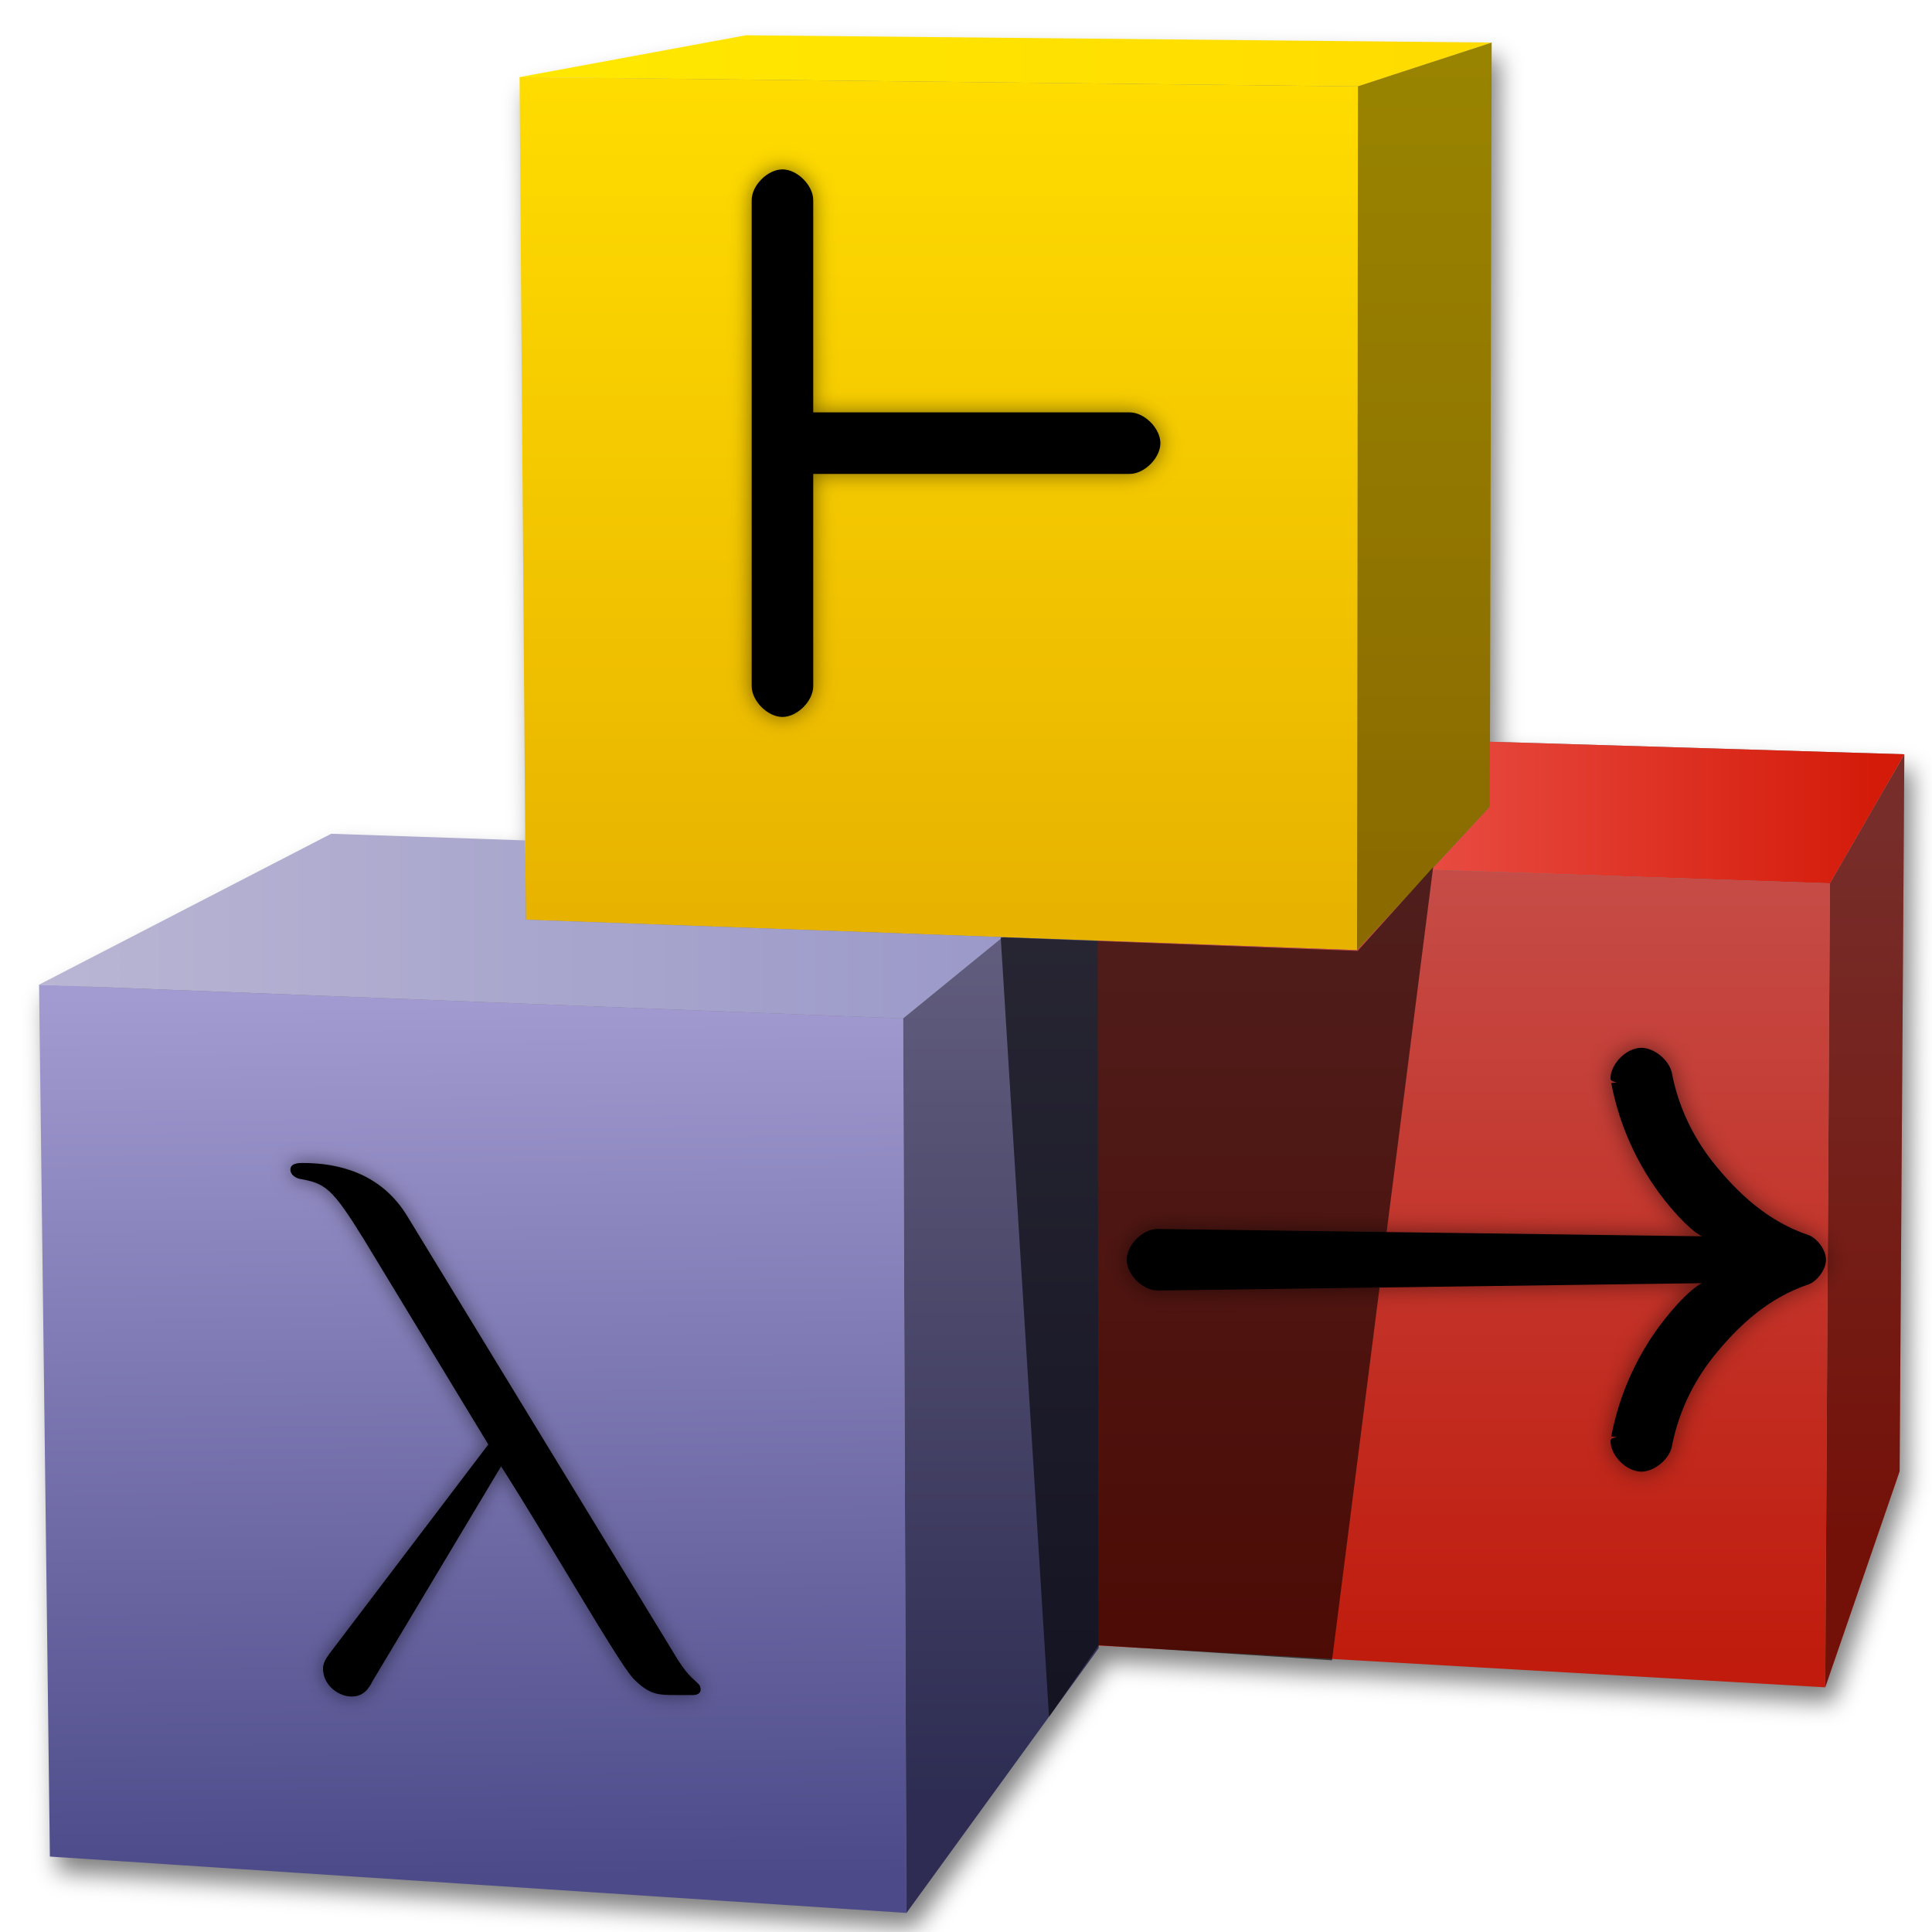
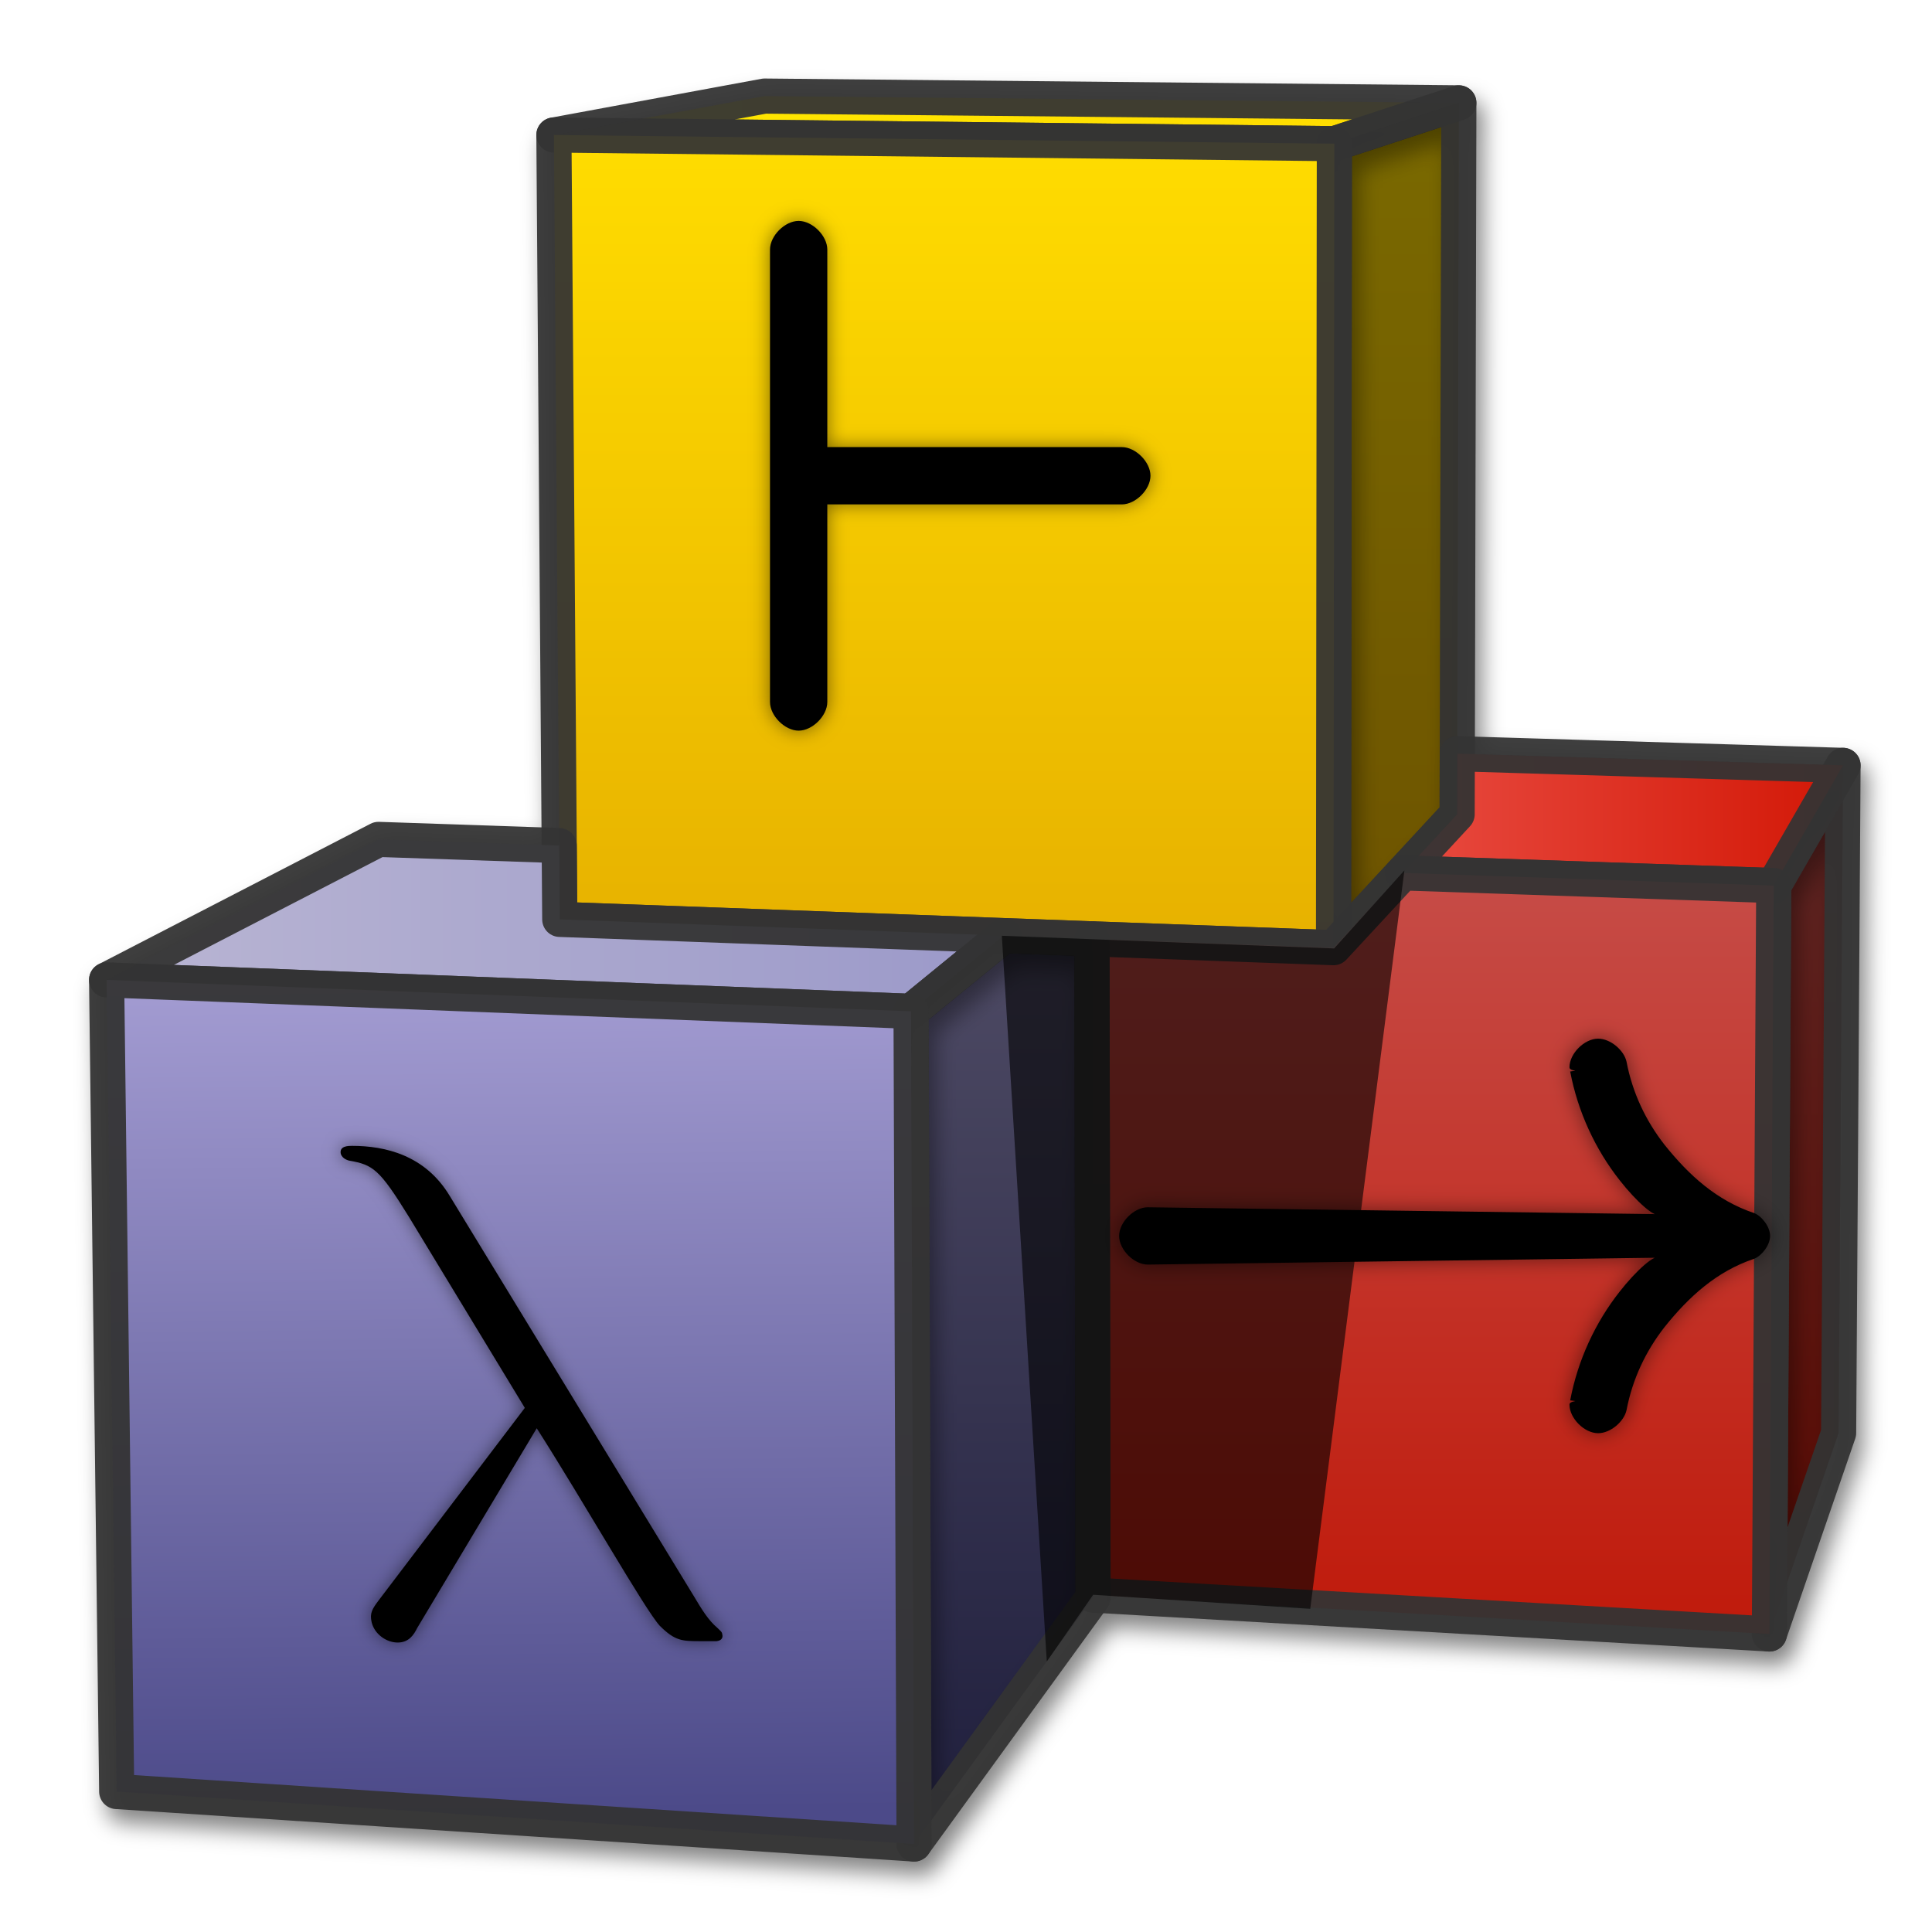
- <svg xmlns="http://www.w3.org/2000/svg" xmlns:xlink="http://www.w3.org/1999/xlink" version="1.1" width="512" height="512" id="svg2" xml:space="preserve">
+ <svg xmlns="http://www.w3.org/2000/svg" xmlns:xlink="http://www.w3.org/1999/xlink" version="1.1" width="550" height="550" id="svg2" xml:space="preserve">
  <defs id="defs6">
    <linearGradient id="linearGradient4487">
      <stop style="stop-color:#d41b0a;stop-opacity:1;" offset="0" id="stop4489" />
      <stop style="stop-color:#f56862;stop-opacity:1;" offset="1" id="stop4491" />
    </linearGradient>
    <linearGradient id="linearGradient4461">
      <stop style="stop-color:#ffdc00;stop-opacity:1;" offset="0" id="stop4463" />
      <stop style="stop-color:#ffe700;stop-opacity:1;" offset="1" id="stop4465" />
    </linearGradient>
    <linearGradient id="linearGradient4435">
      <stop style="stop-color:#b9b5d3;stop-opacity:1;" offset="0" id="stop4437" />
      <stop style="stop-color:#9b99c9;stop-opacity:1;" offset="1" id="stop4439" />
    </linearGradient>
    <linearGradient id="linearGradient4409">
      <stop id="stop4411" offset="0" style="stop-color:#c01b0c;stop-opacity:1;" />
      <stop id="stop4413" offset="1" style="stop-color:#c64c47;stop-opacity:1;" />
    </linearGradient>
    <linearGradient id="linearGradient4395">
      <stop id="stop4397" offset="0" style="stop-color:#e7b200;stop-opacity:1;" />
      <stop id="stop4399" offset="1" style="stop-color:#ffdc00;stop-opacity:1;" />
    </linearGradient>
    <linearGradient id="linearGradient4381">
      <stop id="stop4383" offset="0" style="stop-color:#a29bd1;stop-opacity:1;" />
      <stop id="stop4385" offset="1" style="stop-color:#4c4a89;stop-opacity:1;" />
    </linearGradient>
    <clipPath id="clipPath18">
      <path d="m 18,241.708 559,0 0,381.583 -559,0 0,-381.583 z" id="path20" />
    </clipPath>
-     <linearGradient xlink:href="#linearGradient4381" id="linearGradient4379" x1="212.352" y1="336.451" x2="215.211" y2="571.451" gradientUnits="userSpaceOnUse" />
-     <linearGradient xlink:href="#linearGradient4395" id="linearGradient4393" x1="336.688" y1="320.608" x2="336.688" y2="95.59" gradientUnits="userSpaceOnUse" />
-     <linearGradient xlink:href="#linearGradient4409" id="linearGradient4407" x1="484.951" y1="516.172" x2="484.951" y2="304.326" gradientUnits="userSpaceOnUse" />
-     <linearGradient xlink:href="#linearGradient4381" id="linearGradient4423" x1="357.357" y1="322.15" x2="357.357" y2="548.931" gradientUnits="userSpaceOnUse" />
-     <linearGradient xlink:href="#linearGradient4435" id="linearGradient4433" x1="104.352" y1="318.932" x2="359.764" y2="318.932" gradientUnits="userSpaceOnUse" />
-     <linearGradient xlink:href="#linearGradient4395" id="linearGradient4449" x1="472.627" y1="307.032" x2="472.627" y2="89.02" gradientUnits="userSpaceOnUse" />
-     <linearGradient xlink:href="#linearGradient4461" id="linearGradient4459" x1="473.355" y1="90.626" x2="255.603" y2="90.626" gradientUnits="userSpaceOnUse" />
-     <linearGradient xlink:href="#linearGradient4409" id="linearGradient4475" x1="589.669" y1="488.183" x2="589.669" y2="290.023" gradientUnits="userSpaceOnUse" />
-     <linearGradient xlink:href="#linearGradient4487" id="linearGradient4485" x1="590.45" y1="283.829" x2="401.669" y2="283.829" gradientUnits="userSpaceOnUse" />
    <filter id="filter4783" color-interpolation-filters="sRGB">
      <feGaussianBlur stdDeviation="2.486" id="feGaussianBlur4785" />
    </filter>
    <filter id="filter4791" color-interpolation-filters="sRGB">
      <feGaussianBlur stdDeviation="2.707" id="feGaussianBlur4793" />
    </filter>
    <filter id="filter4799" color-interpolation-filters="sRGB">
      <feGaussianBlur stdDeviation="2.919" id="feGaussianBlur4801" />
    </filter>
-     <linearGradient xlink:href="#linearGradient4461" id="linearGradient4897" gradientUnits="userSpaceOnUse" x1="473.355" y1="90.626" x2="255.603" y2="90.626" gradientTransform="translate(-2.4e-4,0)" />
-     <linearGradient xlink:href="#linearGradient4435" id="linearGradient4899" gradientUnits="userSpaceOnUse" x1="104.352" y1="318.932" x2="359.764" y2="318.932" gradientTransform="translate(-1.9e-4,0)" />
-     <linearGradient xlink:href="#linearGradient4395" id="linearGradient4903" gradientUnits="userSpaceOnUse" x1="472.627" y1="307.032" x2="472.627" y2="89.02" />
-     <linearGradient xlink:href="#linearGradient4409" id="linearGradient4905" gradientUnits="userSpaceOnUse" x1="589.669" y1="488.183" x2="589.669" y2="290.023" />
-     <linearGradient xlink:href="#linearGradient4381" id="linearGradient4907" gradientUnits="userSpaceOnUse" x1="357.357" y1="322.15" x2="357.357" y2="548.931" />
-     <linearGradient xlink:href="#linearGradient4395" id="linearGradient4909" gradientUnits="userSpaceOnUse" x1="336.688" y1="320.608" x2="336.688" y2="95.59" />
-     <linearGradient xlink:href="#linearGradient4487" id="linearGradient4911" gradientUnits="userSpaceOnUse" x1="590.45" y1="283.829" x2="401.669" y2="283.829" />
-     <linearGradient xlink:href="#linearGradient4409" id="linearGradient4913" gradientUnits="userSpaceOnUse" x1="484.951" y1="516.172" x2="484.951" y2="304.326" />
-     <linearGradient xlink:href="#linearGradient4381" id="linearGradient4915" gradientUnits="userSpaceOnUse" x1="212.352" y1="336.451" x2="215.211" y2="571.451" />
    <linearGradient xlink:href="#linearGradient4395" id="linearGradient4946" gradientUnits="userSpaceOnUse" x1="472.627" y1="307.032" x2="472.627" y2="89.02" />
    <linearGradient xlink:href="#linearGradient4409" id="linearGradient4948" gradientUnits="userSpaceOnUse" x1="589.669" y1="488.183" x2="589.669" y2="290.023" />
    <linearGradient xlink:href="#linearGradient4381" id="linearGradient4950" gradientUnits="userSpaceOnUse" x1="357.357" y1="322.15" x2="357.357" y2="548.931" />
    <linearGradient xlink:href="#linearGradient4461" id="linearGradient4952" gradientUnits="userSpaceOnUse" gradientTransform="translate(-2.4e-4,0)" x1="473.355" y1="90.626" x2="255.603" y2="90.626" />
    <linearGradient xlink:href="#linearGradient4395" id="linearGradient4954" gradientUnits="userSpaceOnUse" x1="336.688" y1="320.608" x2="336.688" y2="95.59" />
    <linearGradient xlink:href="#linearGradient4435" id="linearGradient4956" gradientUnits="userSpaceOnUse" gradientTransform="translate(-1.9e-4,0)" x1="104.352" y1="318.932" x2="359.764" y2="318.932" />
    <linearGradient xlink:href="#linearGradient4487" id="linearGradient4958" gradientUnits="userSpaceOnUse" x1="590.45" y1="283.829" x2="401.669" y2="283.829" />
    <linearGradient xlink:href="#linearGradient4409" id="linearGradient4960" gradientUnits="userSpaceOnUse" x1="484.951" y1="516.172" x2="484.951" y2="304.326" />
    <linearGradient xlink:href="#linearGradient4381" id="linearGradient4962" gradientUnits="userSpaceOnUse" x1="212.352" y1="336.451" x2="215.211" y2="571.451" />
-     <filter id="filter5179" style="color-interpolation-filters:sRGB;">
-       <feFlood id="feFlood5181" flood-opacity="0.5" flood-color="rgb(0,0,0)" result="flood" />
-       <feComposite id="feComposite5183" in2="SourceGraphic" in="flood" operator="in" result="composite1" />
-       <feGaussianBlur id="feGaussianBlur5185" in="composite" stdDeviation="3" result="blur" />
-       <feOffset id="feOffset5187" dx="2" dy="4" result="offset" />
-       <feComposite id="feComposite5189" in2="offset" in="SourceGraphic" operator="over" result="composite2" />
+     <filter id="filter5210" color-interpolation-filters="sRGB">
+       <feFlood id="feFlood5212" flood-opacity="0.5" flood-color="rgb(0,0,0)" result="flood" />
+       <feComposite id="feComposite5214" in2="SourceGraphic" in="flood" operator="in" result="composite1" />
+       <feGaussianBlur id="feGaussianBlur5216" stdDeviation="3" result="blur" />
+       <feOffset id="feOffset5218" dx="2" dy="4" result="offset" />
+       <feComposite id="feComposite5220" in2="offset" in="SourceGraphic" operator="over" result="composite2" />
    </filter>
  </defs>
-   <g id="g12" transform="matrix(2.841739,0,0,-2.841739,-418.5943,798.6848)" />
-   <g id="layer1" transform="translate(0,-540.5)">
-     <g id="g4820" style="stroke-width:0.5;stroke-miterlimit:4;stroke-dasharray:none">
-       <g id="g4917" transform="translate(-94,467)" style="filter:url(#filter5179)">
+   <g id="g12" transform="matrix(2.841739,0,0,-2.841739,-418.5943,836.6848)" />
+   <g id="layer1" transform="translate(0,-502.5)">
+     <g id="g4820" style="stroke-width:0.5;stroke-miterlimit:4;stroke-dasharray:none" transform="translate(20,-20)">
+       <g id="g4917" transform="translate(-94,467)">
        <path d="m 453.864,96.399 35.437,-11.616 -0.441,185.279 -0.041,17.247 -15.464,16.686 -19.727,21.287 0.236,-228.883 z" id="path4441" style="fill:url(#linearGradient4946);fill-opacity:1;fill-rule:nonzero;stroke:none" />
        <path d="m 598.669,273.388 -1.255,190.042 -19.71,57.228 1.247,-213.06 19.717,-34.21 z" id="path4467" style="fill:url(#linearGradient4948);fill-opacity:1;fill-rule:nonzero;stroke:none" />
        <path style="fill:#868686;fill-opacity:1;fill-rule:nonzero;stroke:none" id="path32" d="m 598.669,273.388 -19.717,34.21 -105.597,-3.603 15.464,-16.686 0.041,-17.247 109.81,3.327 z" />
        <path d="m 385.16,509.586 10e-4,0.704 -50.95,70.159 -0.854,-237.044 26.407,-21.555 25.094,0.918 0.302,186.818 z" id="path4415" style="fill:url(#linearGradient4950);fill-opacity:1;fill-rule:nonzero;stroke:none" />
-         <g style="stroke:#000000;stroke-width:0;stroke-miterlimit:4;stroke-opacity:0.4;stroke-dasharray:none" id="g4852">
-           <path style="fill:url(#linearGradient4952);fill-opacity:1;fill-rule:nonzero;stroke:#000000;stroke-width:0;stroke-linecap:round;stroke-linejoin:round;stroke-miterlimit:4;stroke-opacity:0.4;stroke-dasharray:none" id="path4451" d="M 291.654,82.852 489.3,84.782 453.863,96.399 231.688,93.933 291.654,82.852 z" />
-           <path d="m 453.864,96.399 35.437,-11.616 -0.441,185.279 -0.041,17.247 -15.464,16.686 -19.727,21.287 0.236,-228.883 z" id="path24" style="fill:#000000;fill-opacity:0.4;fill-rule:nonzero;stroke:#000000;stroke-width:0;stroke-linecap:round;stroke-linejoin:round;stroke-miterlimit:4;stroke-opacity:0.4;stroke-dasharray:none" />
-           <path d="m 233.194,296.215 -1.506,-202.282 222.175,2.465 -0.236,228.883 -68.769,-2.514 -25.094,-0.918 -126.414,-4.622 -0.156,-21.014 z" id="path26" style="fill:url(#linearGradient4954);fill-opacity:1;fill-rule:nonzero;stroke:#000000;stroke-width:0;stroke-linejoin:round;stroke-miterlimit:4;stroke-opacity:0.4;stroke-dasharray:none" />
-           <path style="fill:url(#linearGradient4956);fill-opacity:1;fill-rule:nonzero;stroke:#000000;stroke-width:0;stroke-linecap:round;stroke-linejoin:round;stroke-miterlimit:4;stroke-opacity:0.4;stroke-dasharray:none" id="path4425" d="m 233.35,317.229 126.414,4.622 -26.407,21.555 -229.005,-8.954 77.407,-39.993 51.435,1.757 0.156,21.014 z" />
-           <path d="m 598.669,273.388 -1.255,190.042 -19.71,57.228 1.247,-213.06 19.717,-34.21 z" id="path30" style="fill:#000000;fill-opacity:0.4;fill-rule:nonzero;stroke:#000000;stroke-width:0;stroke-linecap:round;stroke-linejoin:round;stroke-miterlimit:4;stroke-opacity:0.4;stroke-dasharray:none" />
-           <path style="fill:url(#linearGradient4958);fill-opacity:1;fill-rule:nonzero;stroke:#000000;stroke-width:0;stroke-linecap:round;stroke-linejoin:round;stroke-miterlimit:4;stroke-opacity:0.4;stroke-dasharray:none" id="path4477" d="m 598.669,273.388 -19.717,34.21 -105.597,-3.603 15.464,-16.686 0.041,-17.247 109.81,3.327 z" />
-           <path d="m 473.354,303.995 105.597,3.603 -1.247,213.06 -192.544,-11.071 -0.302,-186.818 68.769,2.514 19.727,-21.287 z" id="path34" style="fill:url(#linearGradient4960);fill-opacity:1;fill-rule:nonzero;stroke:#000000;stroke-width:0;stroke-linejoin:round;stroke-miterlimit:4;stroke-opacity:0.4;stroke-dasharray:none" />
-           <path d="m 385.16,509.586 10e-4,0.704 -50.95,70.159 -0.854,-237.044 26.407,-21.555 25.094,0.918 0.302,186.818 z" id="path36" style="fill:#000000;fill-opacity:0.4;fill-rule:nonzero;stroke:#000000;stroke-width:0;stroke-linecap:round;stroke-linejoin:round;stroke-miterlimit:4;stroke-opacity:0.4;stroke-dasharray:none" />
-           <path d="m 107.222,565.509 -2.869,-231.058 229.005,8.954 0.854,237.044 -226.989,-14.94 z" id="path38" style="fill:url(#linearGradient4962);fill-opacity:1;fill-rule:nonzero;stroke:#000000;stroke-width:0;stroke-linejoin:round;stroke-miterlimit:4;stroke-opacity:0.4;stroke-dasharray:none" />
+         <g style="stroke:#333333;stroke-width:10;stroke-miterlimit:4;stroke-opacity:0.941;stroke-dasharray:none;filter:url(#filter5210)" id="g4852">
+           <path style="fill:url(#linearGradient4952);fill-opacity:1;fill-rule:nonzero;stroke:#333333;stroke-width:10;stroke-linecap:round;stroke-linejoin:round;stroke-miterlimit:4;stroke-opacity:0.941;stroke-dasharray:none" id="path4451" d="M 291.654,82.852 489.3,84.782 453.863,96.399 231.688,93.933 291.654,82.852 z" />
+           <path d="m 453.864,96.399 35.437,-11.616 -0.441,185.279 -0.041,17.247 -15.464,16.686 -19.727,21.287 0.236,-228.883 z" id="path24" style="fill:#000000;fill-opacity:0.4;fill-rule:nonzero;stroke:#333333;stroke-width:10;stroke-linecap:round;stroke-linejoin:round;stroke-miterlimit:4;stroke-opacity:0.941;stroke-dasharray:none" />
+           <path d="m 233.194,296.215 -1.506,-202.282 222.175,2.465 -0.236,228.883 -68.769,-2.514 -25.094,-0.918 -126.414,-4.622 -0.156,-21.014 z" id="path26" style="fill:url(#linearGradient4954);fill-opacity:1;fill-rule:nonzero;stroke:#333333;stroke-width:10;stroke-linejoin:round;stroke-miterlimit:4;stroke-opacity:0.941;stroke-dasharray:none" />
+           <path style="fill:url(#linearGradient4956);fill-opacity:1;fill-rule:nonzero;stroke:#333333;stroke-width:10;stroke-linecap:round;stroke-linejoin:round;stroke-miterlimit:4;stroke-opacity:0.941;stroke-dasharray:none" id="path4425" d="m 233.35,317.229 126.414,4.622 -26.407,21.555 -229.005,-8.954 77.407,-39.993 51.435,1.757 0.156,21.014 z" />
+           <path d="m 598.669,273.388 -1.255,190.042 -19.71,57.228 1.247,-213.06 19.717,-34.21 z" id="path30" style="fill:#000000;fill-opacity:0.4;fill-rule:nonzero;stroke:#333333;stroke-width:10;stroke-linecap:round;stroke-linejoin:round;stroke-miterlimit:4;stroke-opacity:0.941;stroke-dasharray:none" />
+           <path style="fill:url(#linearGradient4958);fill-opacity:1;fill-rule:nonzero;stroke:#333333;stroke-width:10;stroke-linecap:round;stroke-linejoin:round;stroke-miterlimit:4;stroke-opacity:0.941;stroke-dasharray:none" id="path4477" d="m 598.669,273.388 -19.717,34.21 -105.597,-3.603 15.464,-16.686 0.041,-17.247 109.81,3.327 z" />
+           <path d="m 473.354,303.995 105.597,3.603 -1.247,213.06 -192.544,-11.071 -0.302,-186.818 68.769,2.514 19.727,-21.287 z" id="path34" style="fill:url(#linearGradient4960);fill-opacity:1;fill-rule:nonzero;stroke:#333333;stroke-width:10;stroke-linejoin:round;stroke-miterlimit:4;stroke-opacity:0.941;stroke-dasharray:none" />
+           <path d="m 385.16,509.586 10e-4,0.704 -50.95,70.159 -0.854,-237.044 26.407,-21.555 25.094,0.918 0.302,186.818 z" id="path36" style="fill:#000000;fill-opacity:0.4;fill-rule:nonzero;stroke:#333333;stroke-width:10;stroke-linecap:round;stroke-linejoin:round;stroke-miterlimit:4;stroke-opacity:0.941;stroke-dasharray:none" />
+           <path d="m 107.222,565.509 -2.869,-231.058 229.005,8.954 0.854,237.044 -226.989,-14.94 z" id="path38" style="fill:url(#linearGradient4962);fill-opacity:1;fill-rule:nonzero;stroke:#333333;stroke-width:10;stroke-linejoin:round;stroke-miterlimit:4;stroke-opacity:0.941;stroke-dasharray:none" />
        </g>
        <path style="fill:#000000;fill-opacity:0.6;stroke:none" d="m 359.2,321.9 12.8,206.6 13.2,-19 61.8,4 26.8,-210.2 -20,22.2 z" id="path4513" />
        <text xml:space="preserve" style="font-size:100px;font-style:normal;font-variant:normal;font-weight:normal;font-stretch:normal;line-height:125%;letter-spacing:0px;word-spacing:0px;fill:#000000;fill-opacity:1;stroke:none;font-family:IsabelleText;-inkscape-font-specification:IsabelleText" x="282" y="263.5" id="text4545">
          <tspan id="tspan4547" x="282" y="263.5" style="font-size:200px;font-style:normal;font-variant:normal;font-weight:bold;font-stretch:normal;font-family:Cambria Math;-inkscape-font-specification:Cambria Math Bold" rotate="1 0">⊢</tspan>
        </text>
        <text xml:space="preserve" style="font-size:100px;font-style:normal;font-variant:normal;font-weight:normal;font-stretch:normal;line-height:125%;letter-spacing:0px;word-spacing:0px;fill:#000000;fill-opacity:1;stroke:none;font-family:IsabelleText;-inkscape-font-specification:IsabelleText" x="381" y="461.5" id="text4603">
          <tspan id="tspan4605" x="381" y="461.5" style="font-size:200px;font-style:normal;font-variant:normal;font-weight:bold;font-stretch:normal;font-family:Cambria Math;-inkscape-font-specification:Cambria Math Bold" rotate="2 0">→</tspan>
        </text>
        <text xml:space="preserve" style="font-size:200px;font-style:normal;font-variant:normal;font-weight:normal;font-stretch:normal;line-height:125%;letter-spacing:0px;word-spacing:0px;fill:#000000;fill-opacity:1;stroke:none;font-family:IsabelleText;-inkscape-font-specification:IsabelleText" x="167" y="520.5" id="text4620">
          <tspan id="tspan4622" x="167" y="520.5" style="font-style:normal;font-variant:normal;font-weight:normal;font-stretch:normal;font-family:Cambria Math;-inkscape-font-specification:Cambria Math" rotate="2 0">λ</tspan>
        </text>
        <text id="text4771" y="520.5" x="167" style="font-size:200px;font-style:normal;font-variant:normal;font-weight:normal;font-stretch:normal;line-height:125%;letter-spacing:0px;word-spacing:0px;opacity:0.5;fill:#000000;fill-opacity:1;stroke:none;filter:url(#filter4783);font-family:IsabelleText;-inkscape-font-specification:IsabelleText" xml:space="preserve">
          <tspan rotate="2 0" style="font-style:normal;font-variant:normal;font-weight:normal;font-stretch:normal;font-family:Cambria Math;-inkscape-font-specification:Cambria Math" y="520.5" x="167" id="tspan4773">λ</tspan>
        </text>
        <text id="text4787" y="263.5" x="282" style="font-size:100px;font-style:normal;font-variant:normal;font-weight:normal;font-stretch:normal;line-height:125%;letter-spacing:0px;word-spacing:0px;opacity:0.5;fill:#000000;fill-opacity:1;stroke:none;filter:url(#filter4791);font-family:IsabelleText;-inkscape-font-specification:IsabelleText" xml:space="preserve">
          <tspan rotate="1 0" style="font-size:200px;font-style:normal;font-variant:normal;font-weight:bold;font-stretch:normal;font-family:Cambria Math;-inkscape-font-specification:Cambria Math Bold" y="263.5" x="282" id="tspan4789">⊢</tspan>
        </text>
        <text id="text4795" y="461.5" x="381" style="font-size:100px;font-style:normal;font-variant:normal;font-weight:normal;font-stretch:normal;line-height:125%;letter-spacing:0px;word-spacing:0px;opacity:0.5;fill:#000000;fill-opacity:1;stroke:none;filter:url(#filter4799);font-family:IsabelleText;-inkscape-font-specification:IsabelleText" xml:space="preserve">
          <tspan rotate="2 0" style="font-size:200px;font-style:normal;font-variant:normal;font-weight:bold;font-stretch:normal;font-family:Cambria Math;-inkscape-font-specification:Cambria Math Bold" y="461.5" x="381" id="tspan4797">→</tspan>
        </text>
      </g>
    </g>
  </g>
</svg>
